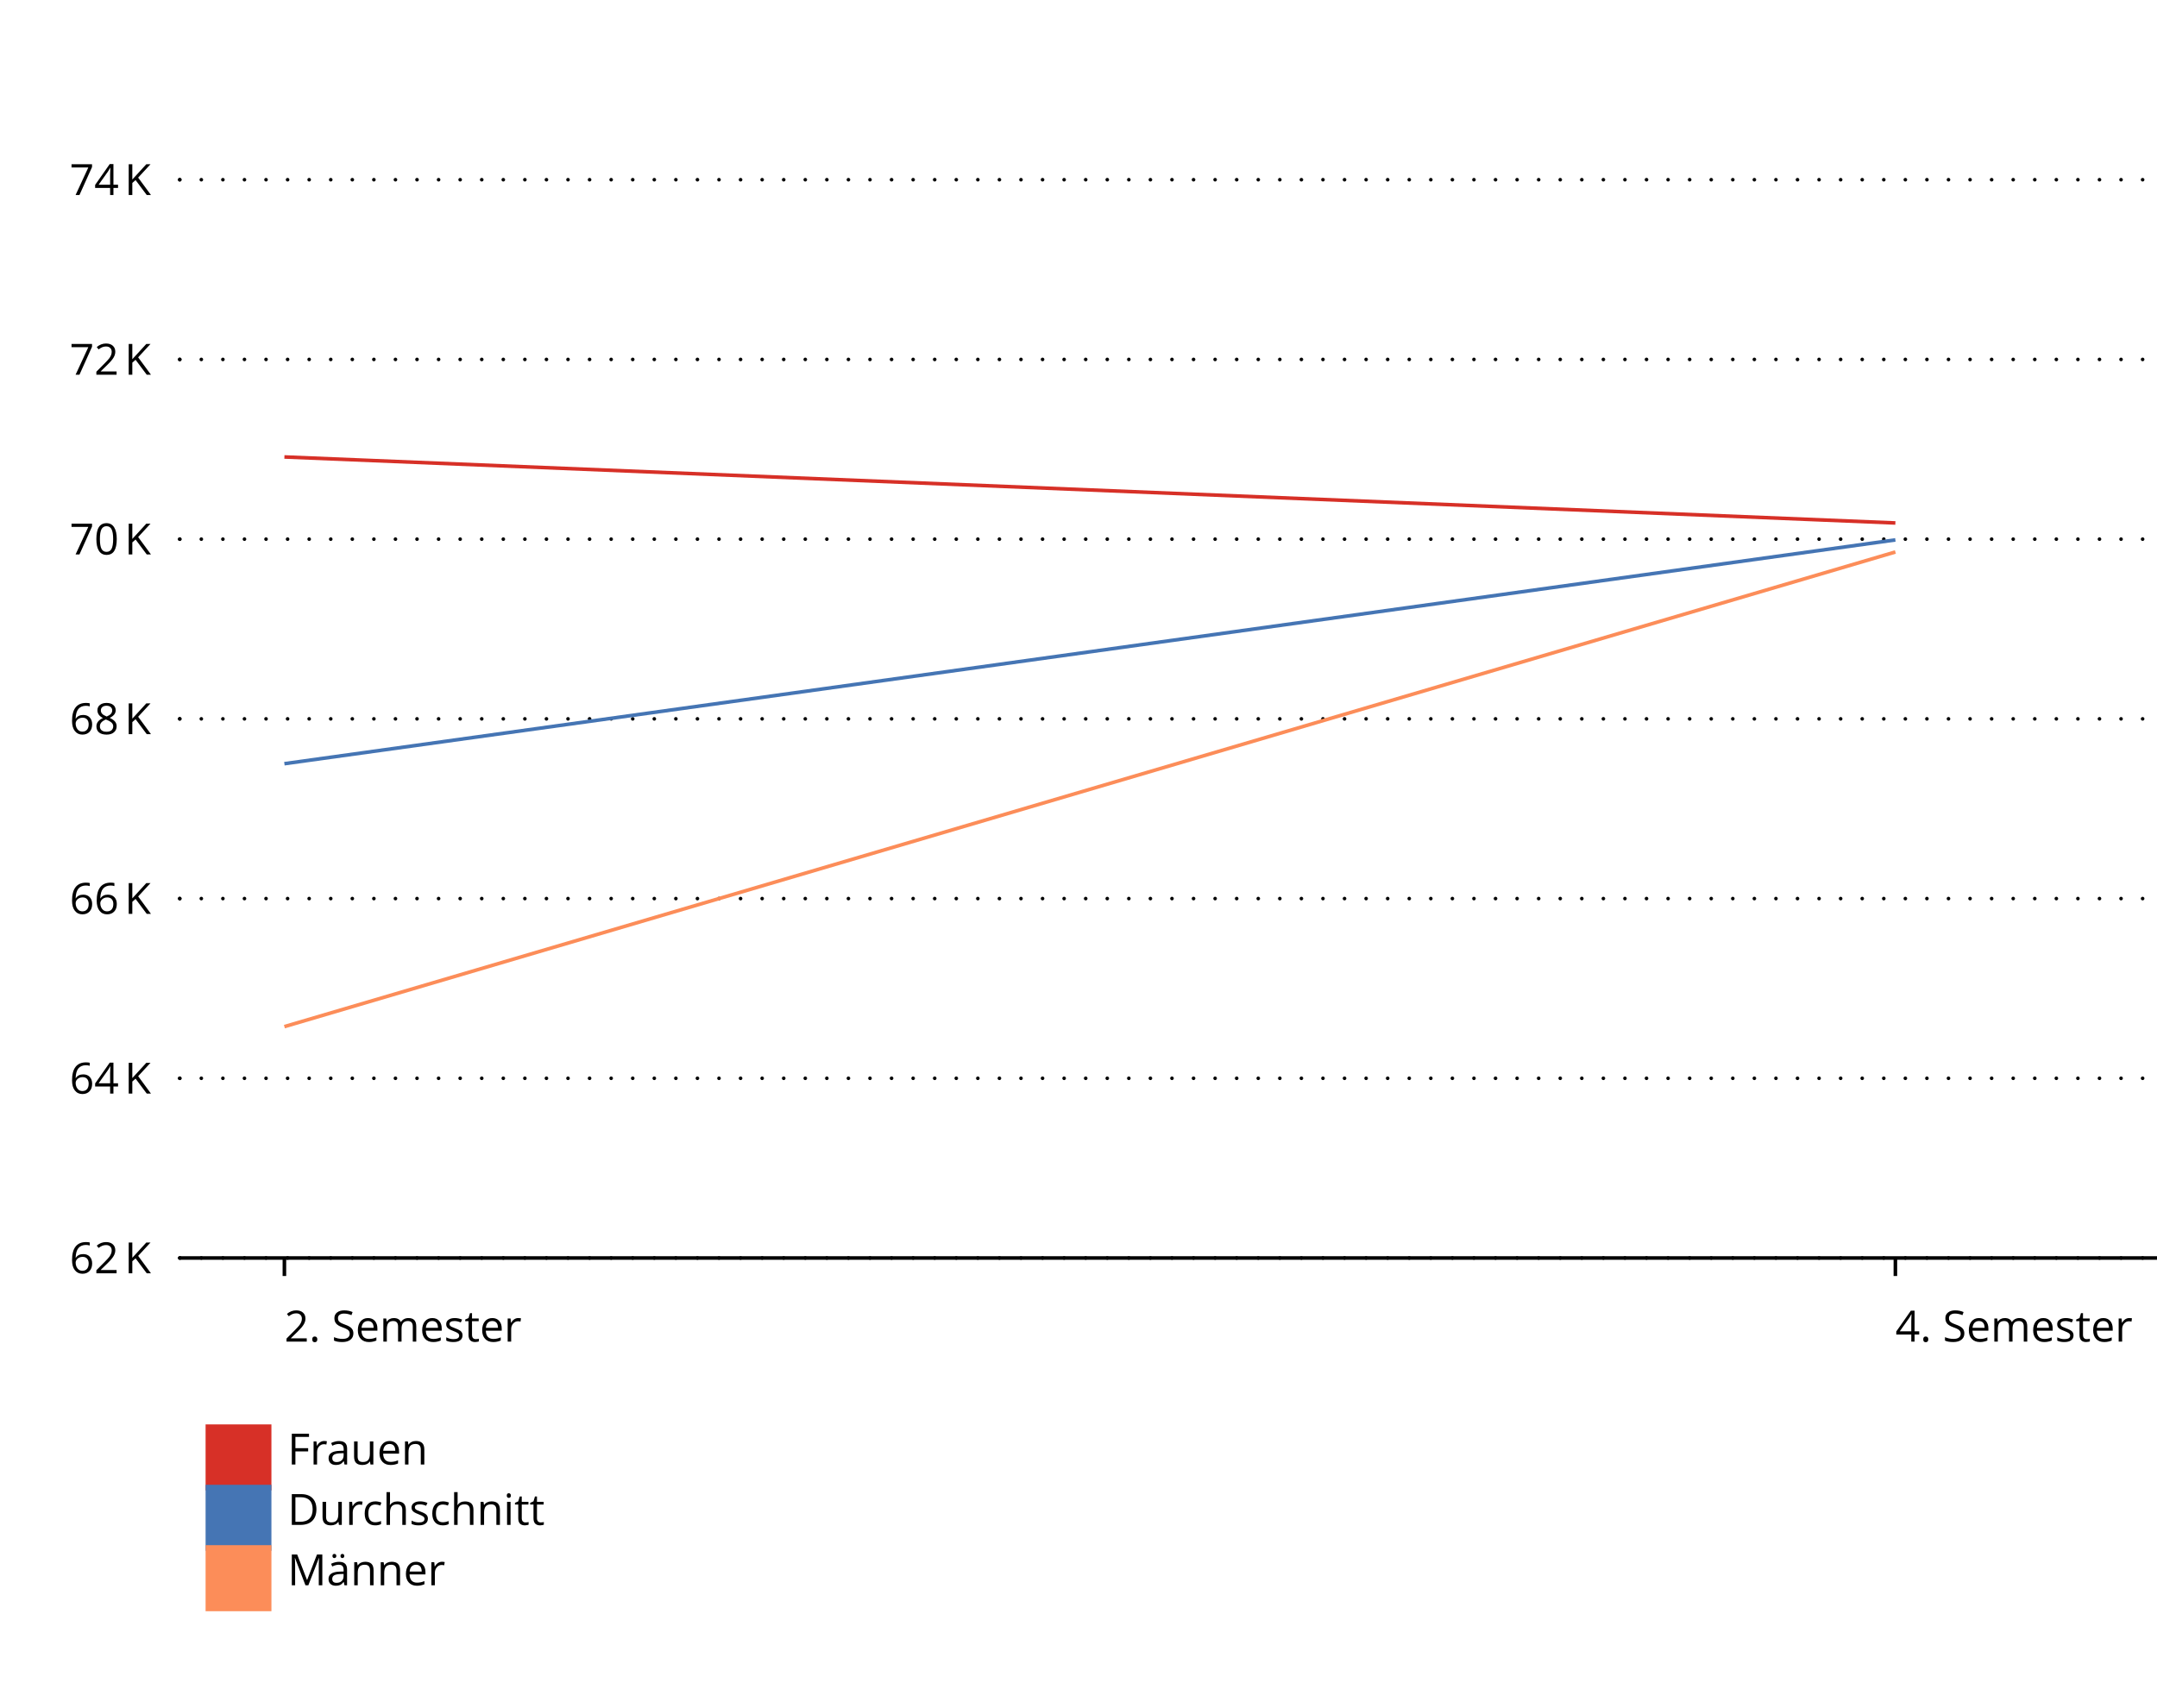
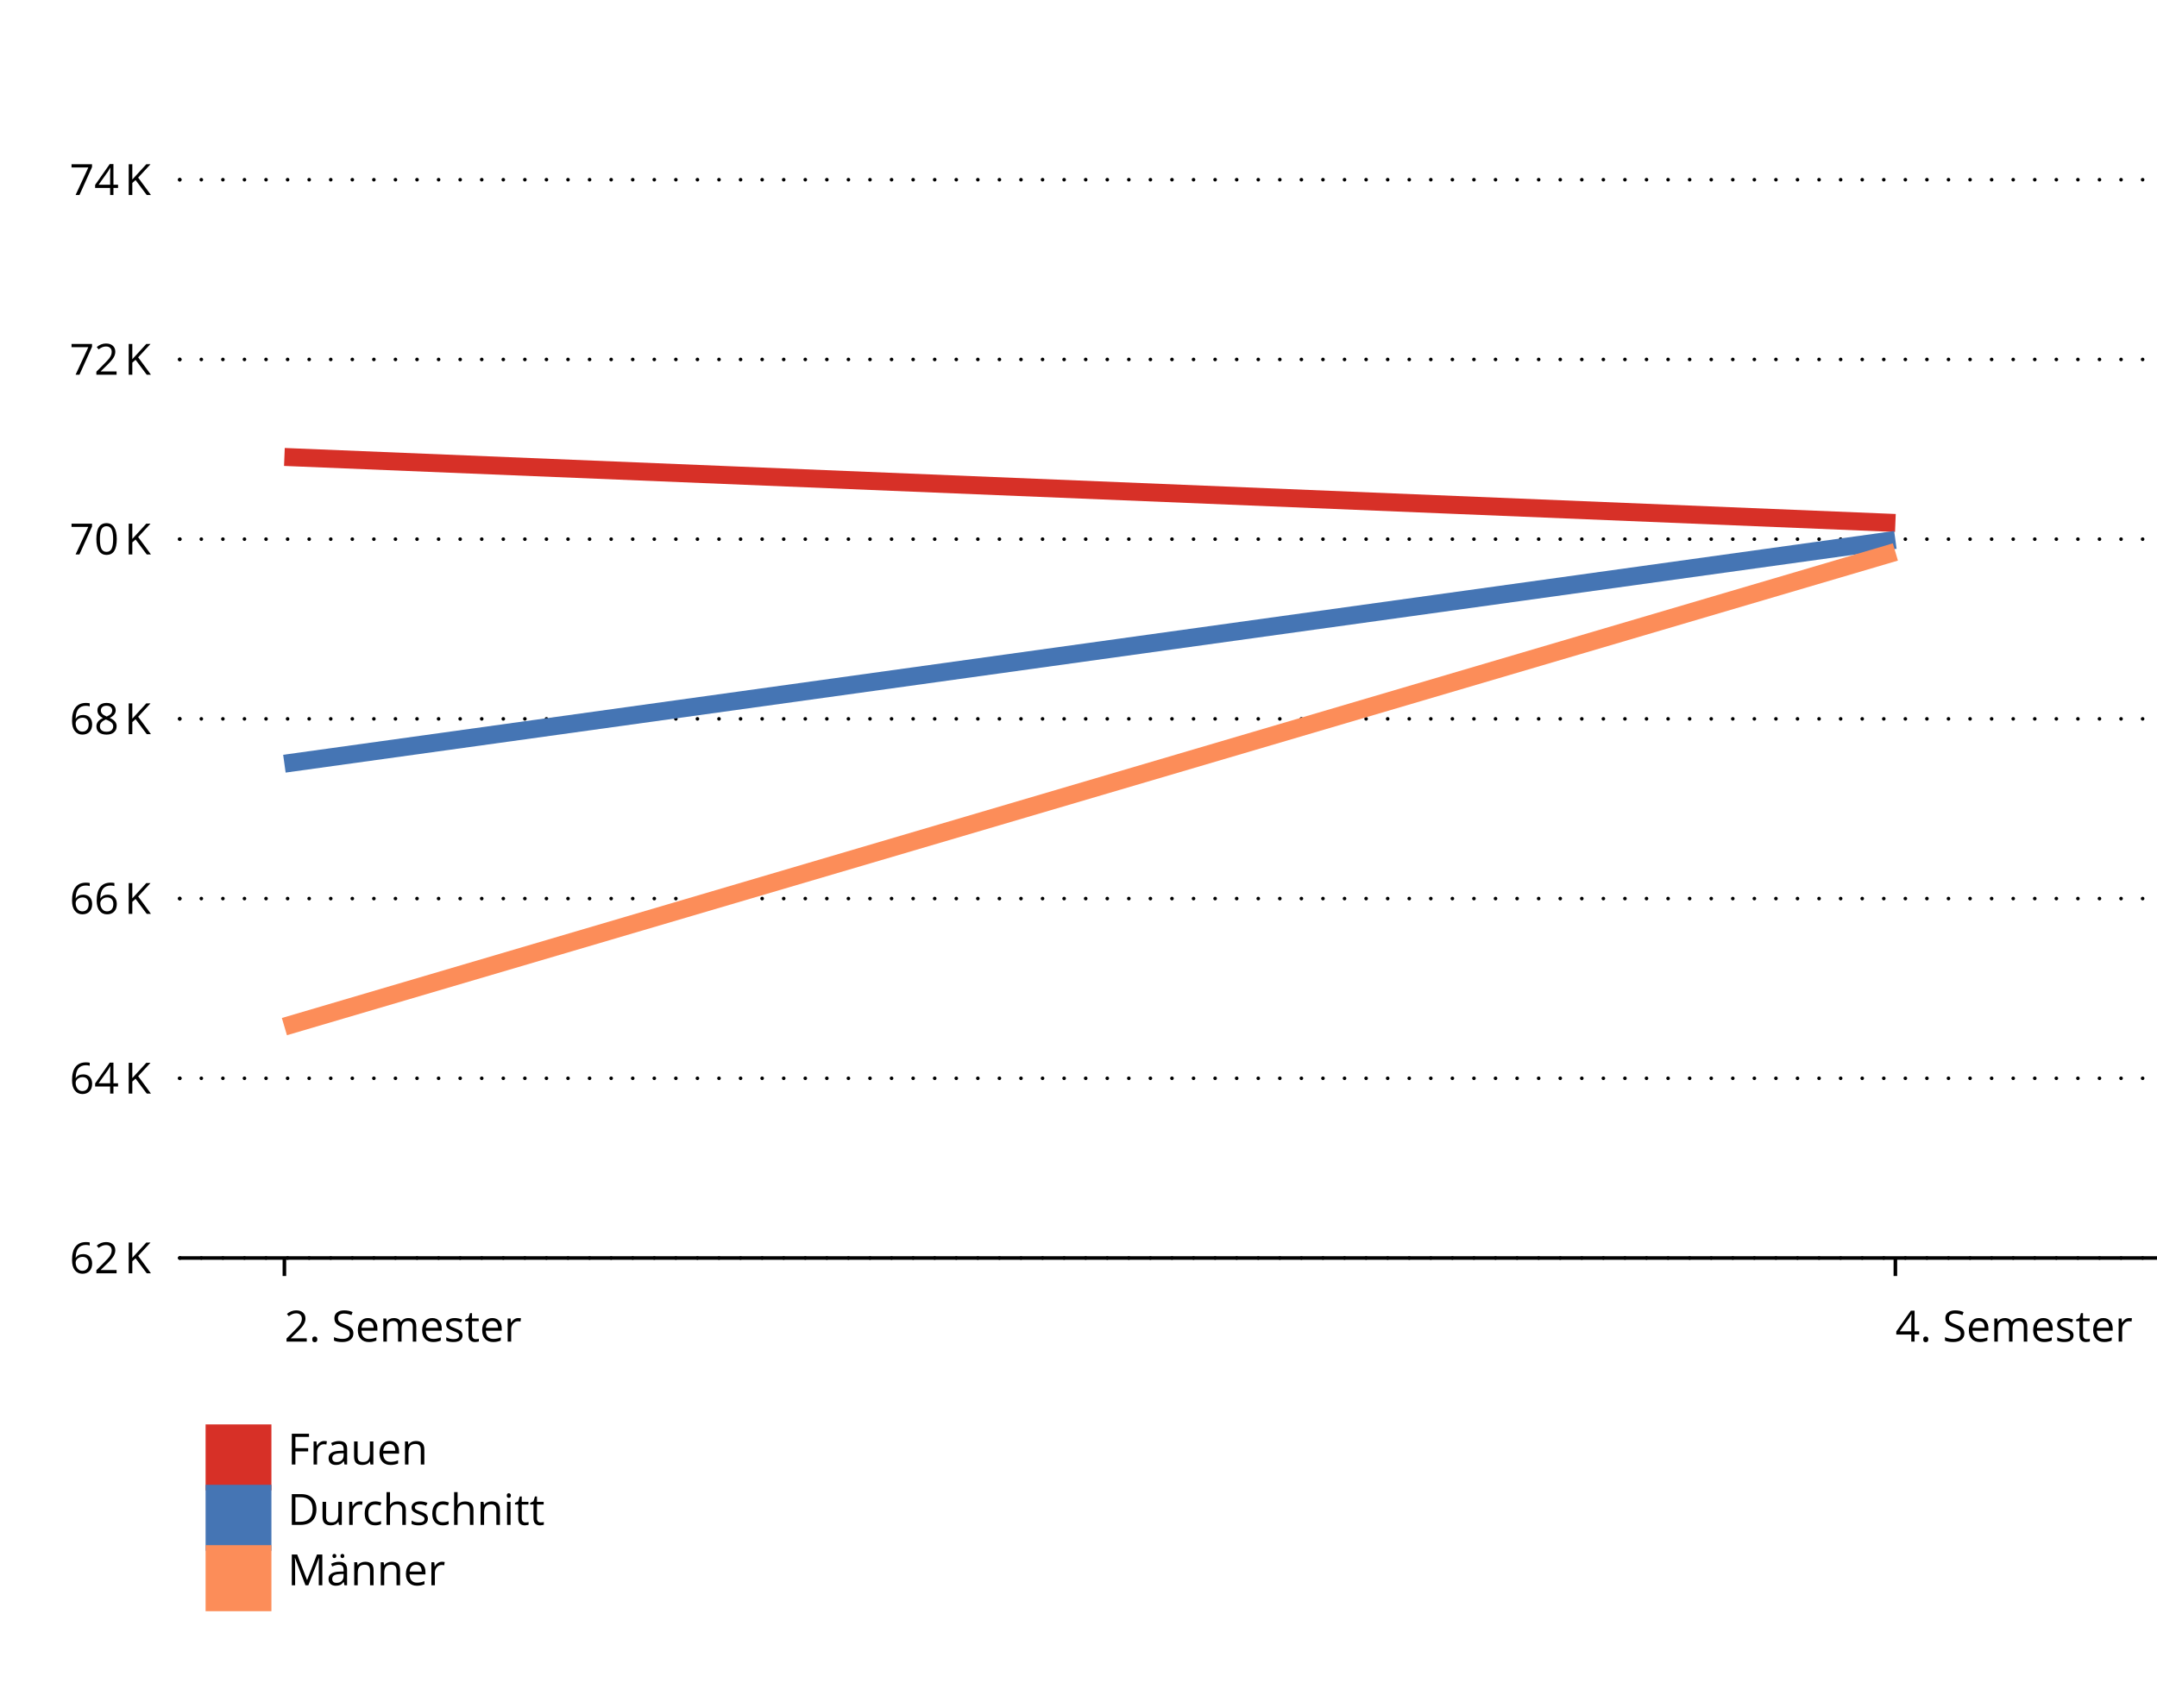
<svg xmlns="http://www.w3.org/2000/svg" viewBox="0 0 600 475" style="pointer-events:all;width:100%;height:100%">
  <g>
    <g role="presentation">
      <line x1="50" x2="600" y1="350" y2="350" style="stroke:#000000;fill:transparent;stroke-width:1;stroke-linecap:butt;stroke-linejoin:round" role="presentation" shape-rendering="auto" vector-effect="non-scaling-stroke" />
      <g role="presentation">
        <line x1="79.109" x2="79.109" y1="350" y2="50" style="stroke:transparent;fill:none;stroke-width:1;stroke-linecap:round;stroke-linejoin:round;pointer-events:visible" role="presentation" shape-rendering="auto" vector-effect="non-scaling-stroke" />
        <line x1="79.109" x2="79.109" y1="350" y2="355" style="stroke:#000000;fill:transparent;size:5px;stroke-width:1;stroke-linecap:butt;stroke-linejoin:round" role="presentation" shape-rendering="auto" vector-effect="non-scaling-stroke" />
        <text direction="inherit" x="79.109" dx="0" y="363" dy="10.26">
          <tspan x="79.109" dx="0" text-anchor="start" style="text-anchor:start;font-family:'Open Sans', 'Helvetica Neue', Helvetica, sans-serif;font-size:12px;letter-spacing:normal;padding:8px;fill:#000000;stroke:transparent;stroke-width:0">2. Semester</tspan>
        </text>
      </g>
      <g role="presentation">
        <line x1="527.227" x2="527.227" y1="350" y2="50" style="stroke:transparent;fill:none;stroke-width:1;stroke-linecap:round;stroke-linejoin:round;pointer-events:visible" role="presentation" shape-rendering="auto" vector-effect="non-scaling-stroke" />
        <line x1="527.227" x2="527.227" y1="350" y2="355" style="stroke:#000000;fill:transparent;size:5px;stroke-width:1;stroke-linecap:butt;stroke-linejoin:round" role="presentation" shape-rendering="auto" vector-effect="non-scaling-stroke" />
        <text direction="inherit" x="527.227" dx="0" y="363" dy="10.26">
          <tspan x="527.227" dx="0" text-anchor="start" style="text-anchor:start;font-family:'Open Sans', 'Helvetica Neue', Helvetica, sans-serif;font-size:12px;letter-spacing:normal;padding:8px;fill:#000000;stroke:transparent;stroke-width:0">4. Semester</tspan>
        </text>
      </g>
    </g>
    <g role="presentation">
      <line x1="50" x2="50" y1="50" y2="350" style="stroke:transparent;fill:transparent;stroke-width:1;stroke-linecap:butt;stroke-linejoin:round" role="presentation" shape-rendering="auto" vector-effect="non-scaling-stroke" />
      <g role="presentation">
        <line x1="50" x2="600" y1="350" y2="350" style="stroke:#000000;stroke-dasharray:0, 6;pointer-events:visible;fill:none;stroke-width:1;stroke-linecap:round;stroke-linejoin:round" role="presentation" shape-rendering="auto" vector-effect="non-scaling-stroke" />
        <line x1="50" x2="50" y1="350" y2="350" style="stroke:#000000;size:0;stroke-linecap:round;stroke-linejoin:round;fill:transparent;stroke-width:1" role="presentation" shape-rendering="auto" vector-effect="non-scaling-stroke" />
        <text direction="inherit" x="42" dx="0" y="350" dy="4.26">
          <tspan x="42" dx="0" text-anchor="end" style="text-anchor:end;font-family:'Open Sans', 'Helvetica Neue', Helvetica, sans-serif;font-size:12px;letter-spacing:normal;padding:8px;fill:#000000;stroke:transparent;stroke-width:0">62 K</tspan>
        </text>
      </g>
      <g role="presentation">
        <line x1="50" x2="600" y1="300" y2="300" style="stroke:#000000;stroke-dasharray:0, 6;pointer-events:visible;fill:none;stroke-width:1;stroke-linecap:round;stroke-linejoin:round" role="presentation" shape-rendering="auto" vector-effect="non-scaling-stroke" />
        <line x1="50" x2="50" y1="300" y2="300" style="stroke:#000000;size:0;stroke-linecap:round;stroke-linejoin:round;fill:transparent;stroke-width:1" role="presentation" shape-rendering="auto" vector-effect="non-scaling-stroke" />
        <text direction="inherit" x="42" dx="0" y="300" dy="4.26">
          <tspan x="42" dx="0" text-anchor="end" style="text-anchor:end;font-family:'Open Sans', 'Helvetica Neue', Helvetica, sans-serif;font-size:12px;letter-spacing:normal;padding:8px;fill:#000000;stroke:transparent;stroke-width:0">64 K</tspan>
        </text>
      </g>
      <g role="presentation">
        <line x1="50" x2="600" y1="250" y2="250" style="stroke:#000000;stroke-dasharray:0, 6;pointer-events:visible;fill:none;stroke-width:1;stroke-linecap:round;stroke-linejoin:round" role="presentation" shape-rendering="auto" vector-effect="non-scaling-stroke" />
        <line x1="50" x2="50" y1="250" y2="250" style="stroke:#000000;size:0;stroke-linecap:round;stroke-linejoin:round;fill:transparent;stroke-width:1" role="presentation" shape-rendering="auto" vector-effect="non-scaling-stroke" />
        <text direction="inherit" x="42" dx="0" y="250" dy="4.26">
          <tspan x="42" dx="0" text-anchor="end" style="text-anchor:end;font-family:'Open Sans', 'Helvetica Neue', Helvetica, sans-serif;font-size:12px;letter-spacing:normal;padding:8px;fill:#000000;stroke:transparent;stroke-width:0">66 K</tspan>
        </text>
      </g>
      <g role="presentation">
        <line x1="50" x2="600" y1="200" y2="200" style="stroke:#000000;stroke-dasharray:0, 6;pointer-events:visible;fill:none;stroke-width:1;stroke-linecap:round;stroke-linejoin:round" role="presentation" shape-rendering="auto" vector-effect="non-scaling-stroke" />
        <line x1="50" x2="50" y1="200" y2="200" style="stroke:#000000;size:0;stroke-linecap:round;stroke-linejoin:round;fill:transparent;stroke-width:1" role="presentation" shape-rendering="auto" vector-effect="non-scaling-stroke" />
        <text direction="inherit" x="42" dx="0" y="200" dy="4.26">
          <tspan x="42" dx="0" text-anchor="end" style="text-anchor:end;font-family:'Open Sans', 'Helvetica Neue', Helvetica, sans-serif;font-size:12px;letter-spacing:normal;padding:8px;fill:#000000;stroke:transparent;stroke-width:0">68 K</tspan>
        </text>
      </g>
      <g role="presentation">
        <line x1="50" x2="600" y1="150" y2="150" style="stroke:#000000;stroke-dasharray:0, 6;pointer-events:visible;fill:none;stroke-width:1;stroke-linecap:round;stroke-linejoin:round" role="presentation" shape-rendering="auto" vector-effect="non-scaling-stroke" />
        <line x1="50" x2="50" y1="150" y2="150" style="stroke:#000000;size:0;stroke-linecap:round;stroke-linejoin:round;fill:transparent;stroke-width:1" role="presentation" shape-rendering="auto" vector-effect="non-scaling-stroke" />
        <text direction="inherit" x="42" dx="0" y="150" dy="4.26">
          <tspan x="42" dx="0" text-anchor="end" style="text-anchor:end;font-family:'Open Sans', 'Helvetica Neue', Helvetica, sans-serif;font-size:12px;letter-spacing:normal;padding:8px;fill:#000000;stroke:transparent;stroke-width:0">70 K</tspan>
        </text>
      </g>
      <g role="presentation">
        <line x1="50" x2="600" y1="100" y2="100" style="stroke:#000000;stroke-dasharray:0, 6;pointer-events:visible;fill:none;stroke-width:1;stroke-linecap:round;stroke-linejoin:round" role="presentation" shape-rendering="auto" vector-effect="non-scaling-stroke" />
        <line x1="50" x2="50" y1="100" y2="100" style="stroke:#000000;size:0;stroke-linecap:round;stroke-linejoin:round;fill:transparent;stroke-width:1" role="presentation" shape-rendering="auto" vector-effect="non-scaling-stroke" />
        <text direction="inherit" x="42" dx="0" y="100" dy="4.26">
          <tspan x="42" dx="0" text-anchor="end" style="text-anchor:end;font-family:'Open Sans', 'Helvetica Neue', Helvetica, sans-serif;font-size:12px;letter-spacing:normal;padding:8px;fill:#000000;stroke:transparent;stroke-width:0">72 K</tspan>
        </text>
      </g>
      <g role="presentation">
        <line x1="50" x2="600" y1="50" y2="50" style="stroke:#000000;stroke-dasharray:0, 6;pointer-events:visible;fill:none;stroke-width:1;stroke-linecap:round;stroke-linejoin:round" role="presentation" shape-rendering="auto" vector-effect="non-scaling-stroke" />
        <line x1="50" x2="50" y1="50" y2="50" style="stroke:#000000;size:0;stroke-linecap:round;stroke-linejoin:round;fill:transparent;stroke-width:1" role="presentation" shape-rendering="auto" vector-effect="non-scaling-stroke" />
        <text direction="inherit" x="42" dx="0" y="50" dy="4.26">
          <tspan x="42" dx="0" text-anchor="end" style="text-anchor:end;font-family:'Open Sans', 'Helvetica Neue', Helvetica, sans-serif;font-size:12px;letter-spacing:normal;padding:8px;fill:#000000;stroke:transparent;stroke-width:0">74 K</tspan>
        </text>
      </g>
    </g>
    <text direction="inherit" x="55" dx="0" y="420" dy="-8.28">
      <tspan x="55" dx="0" text-anchor="start" style="font-size:24px;fill:#d73027;font-family:'Gill Sans', 'Gill Sans MT', 'Ser­avek', 'Trebuchet MS', sans-serif;stroke:transparent">■</tspan>
      <tspan x="55" dx="0" dy="16.8" text-anchor="start" style="font-size:24px;fill:#4575b4;font-family:'Gill Sans', 'Gill Sans MT', 'Ser­avek', 'Trebuchet MS', sans-serif;stroke:transparent">■</tspan>
      <tspan x="55" dx="0" dy="16.8" text-anchor="start" style="font-size:24px;fill:#fc8d59;font-family:'Gill Sans', 'Gill Sans MT', 'Ser­avek', 'Trebuchet MS', sans-serif;stroke:transparent">■</tspan>
    </text>
    <text direction="inherit" x="80" dx="0" y="420" dy="-12.54">
      <tspan x="80" dx="0" text-anchor="start" style="text-anchor:start;font-family:'Open Sans', 'Helvetica Neue', Helvetica, sans-serif;font-size:12px;letter-spacing:normal;padding:8px;fill:#000000;stroke:transparent;stroke-width:0;parent:[object Object]">Frauen</tspan>
      <tspan x="80" dx="0" dy="16.8" text-anchor="start" style="text-anchor:start;font-family:'Open Sans', 'Helvetica Neue', Helvetica, sans-serif;font-size:12px;letter-spacing:normal;padding:8px;fill:#000000;stroke:transparent;stroke-width:0;parent:[object Object]">Durchschnitt</tspan>
      <tspan x="80" dx="0" dy="16.8" text-anchor="start" style="text-anchor:start;font-family:'Open Sans', 'Helvetica Neue', Helvetica, sans-serif;font-size:12px;letter-spacing:normal;padding:8px;fill:#000000;stroke:transparent;stroke-width:0;parent:[object Object]">Männer</tspan>
    </text>
    <g style="height:100%;width:100%;user-select:none" clip-path="url(#victory-clip-19)">
      <defs>
        <clipPath id="victory-clip-19">
          <rect x="50" y="50" width="550" height="300" role="presentation" shape-rendering="auto" vector-effect="non-scaling-stroke" />
        </clipPath>
      </defs>
-       <path d="M79.109,127.133L527.227,145.5" style="fill:transparent;stroke:#d73027;stroke-width:0.2rem;opacity:1" role="presentation" shape-rendering="auto" />
+       <path d="M79.109,127.133L527.227,145.5" style="fill:transparent;stroke:#d73027;stroke-width:5;opacity:1" role="presentation" shape-rendering="auto" />
    </g>
    <g style="height:100%;width:100%;user-select:none" clip-path="url(#victory-clip-20)">
      <defs>
        <clipPath id="victory-clip-20">
          <rect x="50" y="50" width="550" height="300" role="presentation" shape-rendering="auto" vector-effect="non-scaling-stroke" />
        </clipPath>
      </defs>
-       <path d="M79.109,212.475L527.227,150.208" style="fill:transparent;stroke:#4575b4;stroke-width:0.2rem;opacity:1" role="presentation" shape-rendering="auto" />
+       <path d="M79.109,212.475L527.227,150.208" style="fill:transparent;stroke:#4575b4;stroke-width:5;opacity:1" role="presentation" shape-rendering="auto" />
    </g>
    <g style="height:100%;width:100%;user-select:none" clip-path="url(#victory-clip-21)">
      <defs>
        <clipPath id="victory-clip-21">
          <rect x="50" y="50" width="550" height="300" role="presentation" shape-rendering="auto" vector-effect="non-scaling-stroke" />
        </clipPath>
      </defs>
-       <path d="M79.109,285.625L527.227,153.571" style="fill:transparent;stroke:#fc8d59;stroke-width:0.2rem;opacity:1" role="presentation" shape-rendering="auto" />
+       <path d="M79.109,285.625L527.227,153.571" style="fill:transparent;stroke:#fc8d59;stroke-width:5;opacity:1" role="presentation" shape-rendering="auto" />
    </g>
  </g>
</svg>
